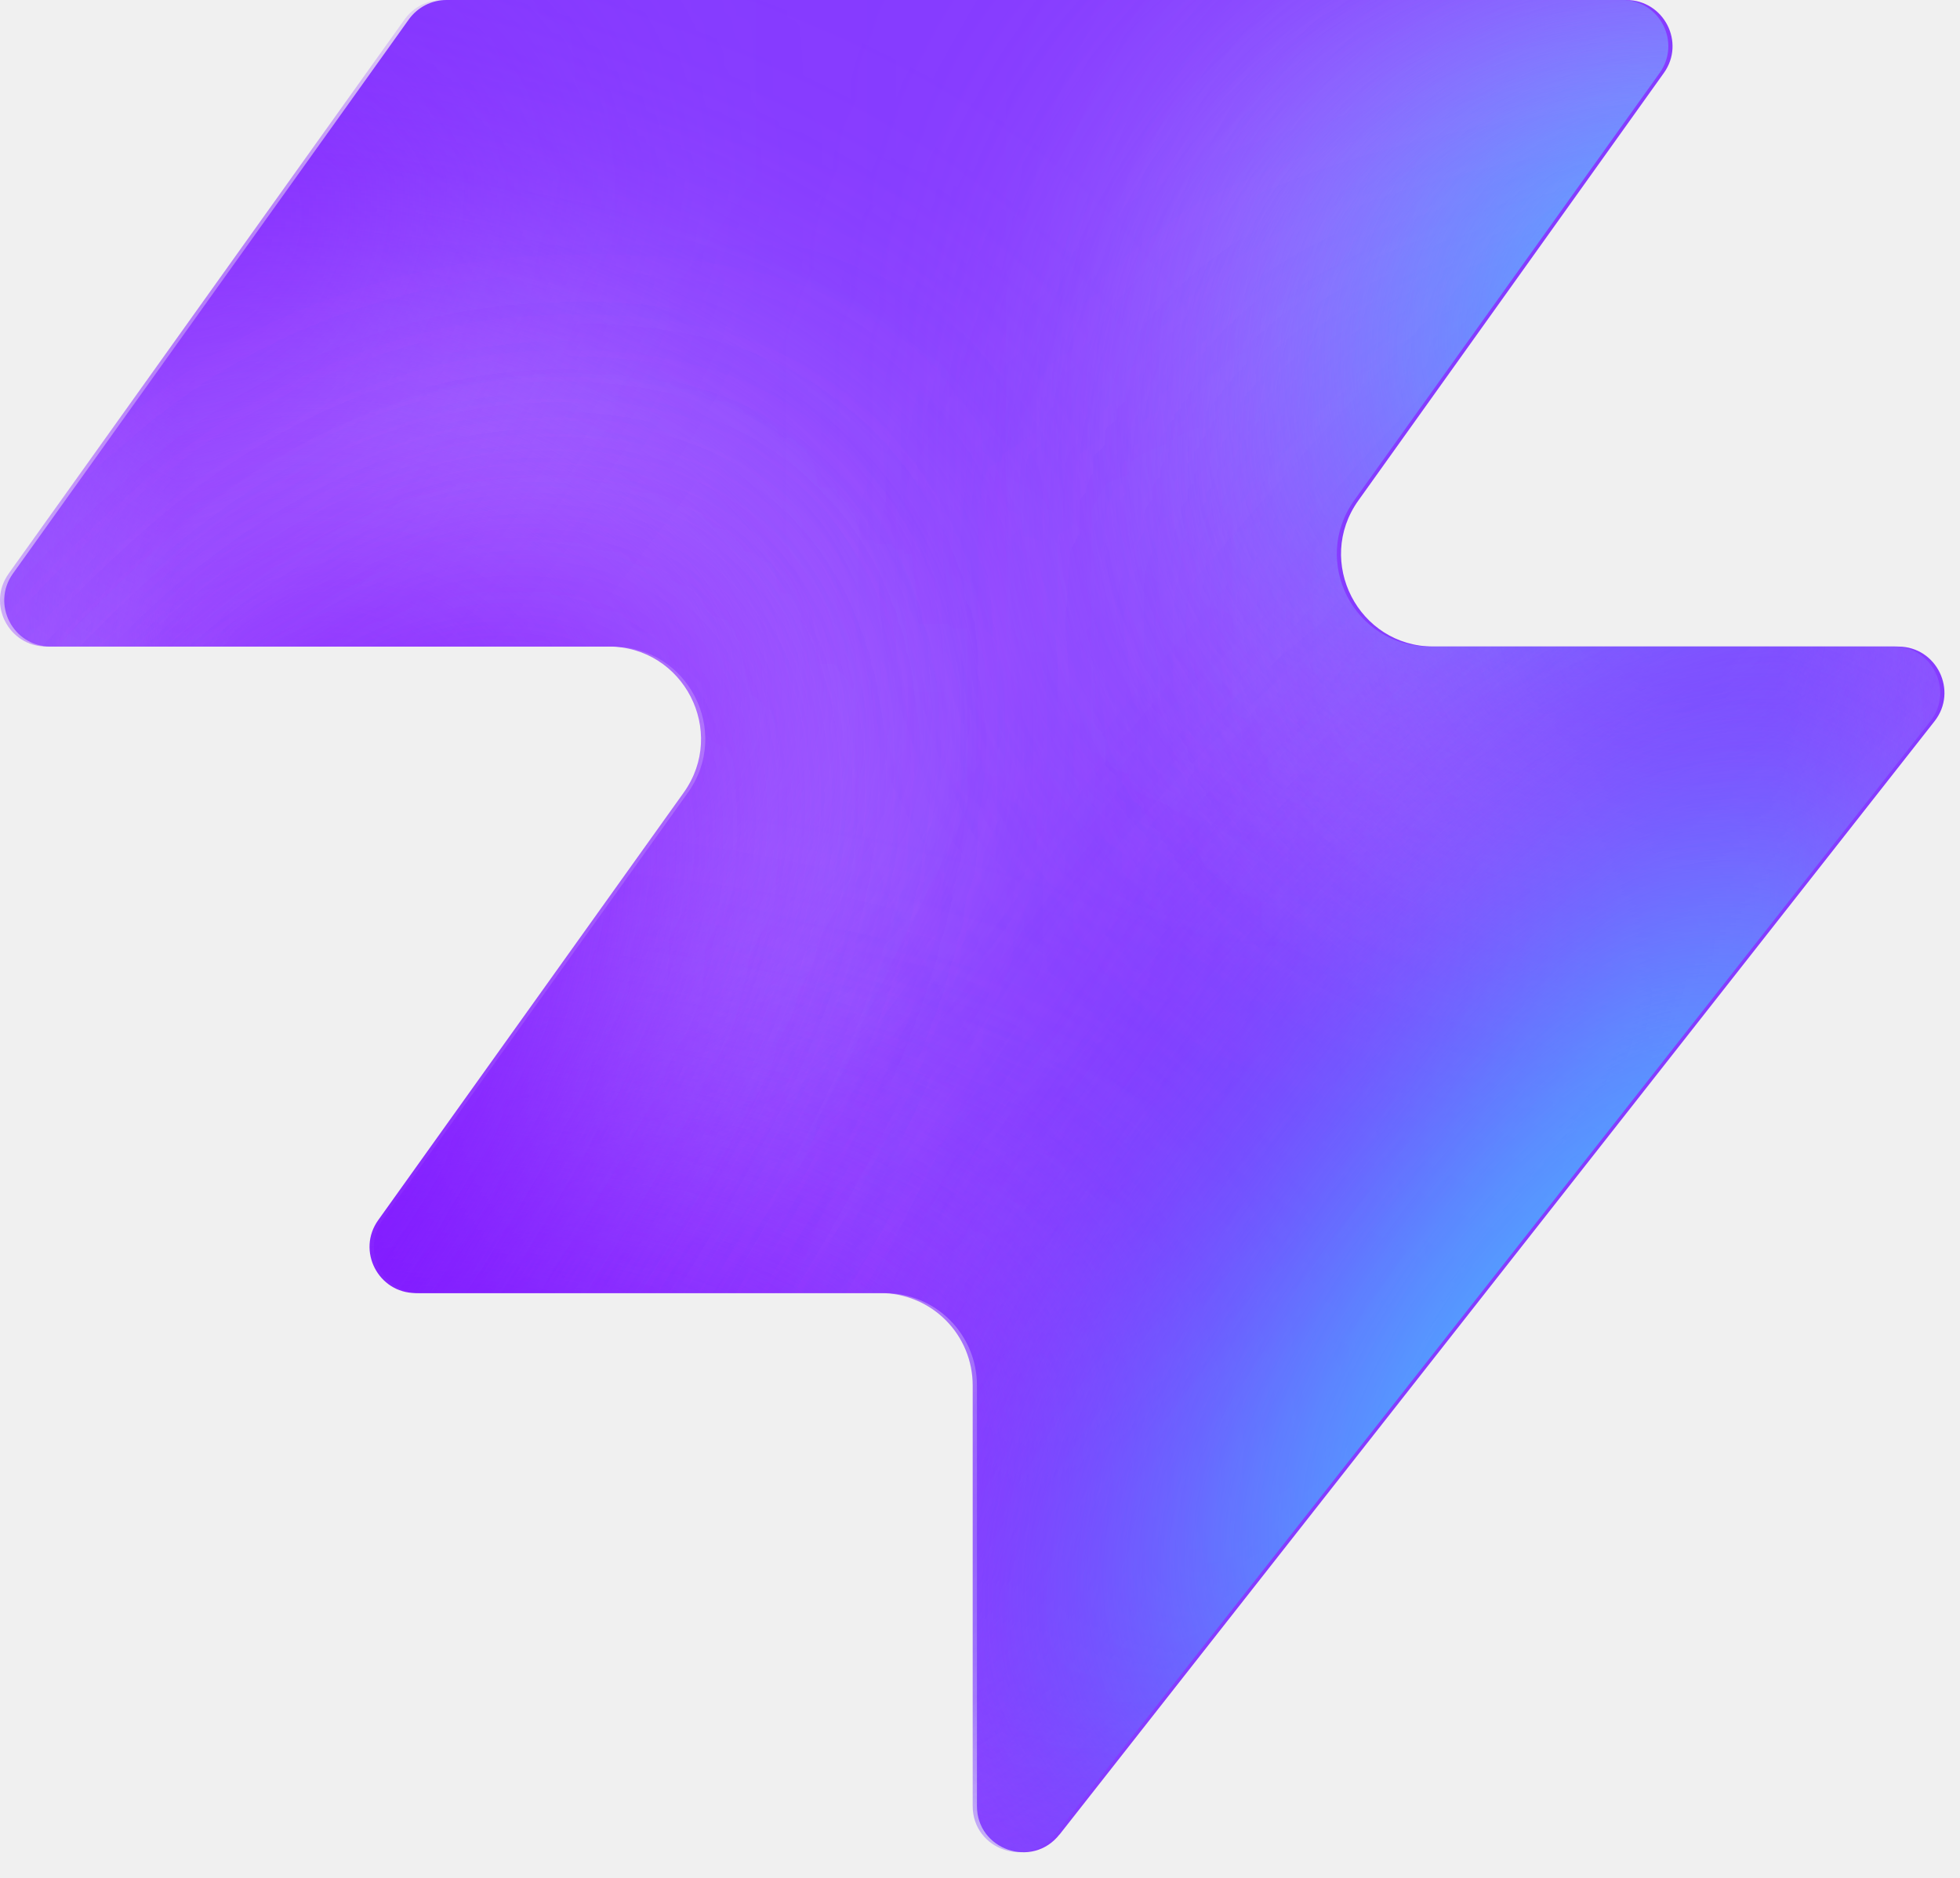
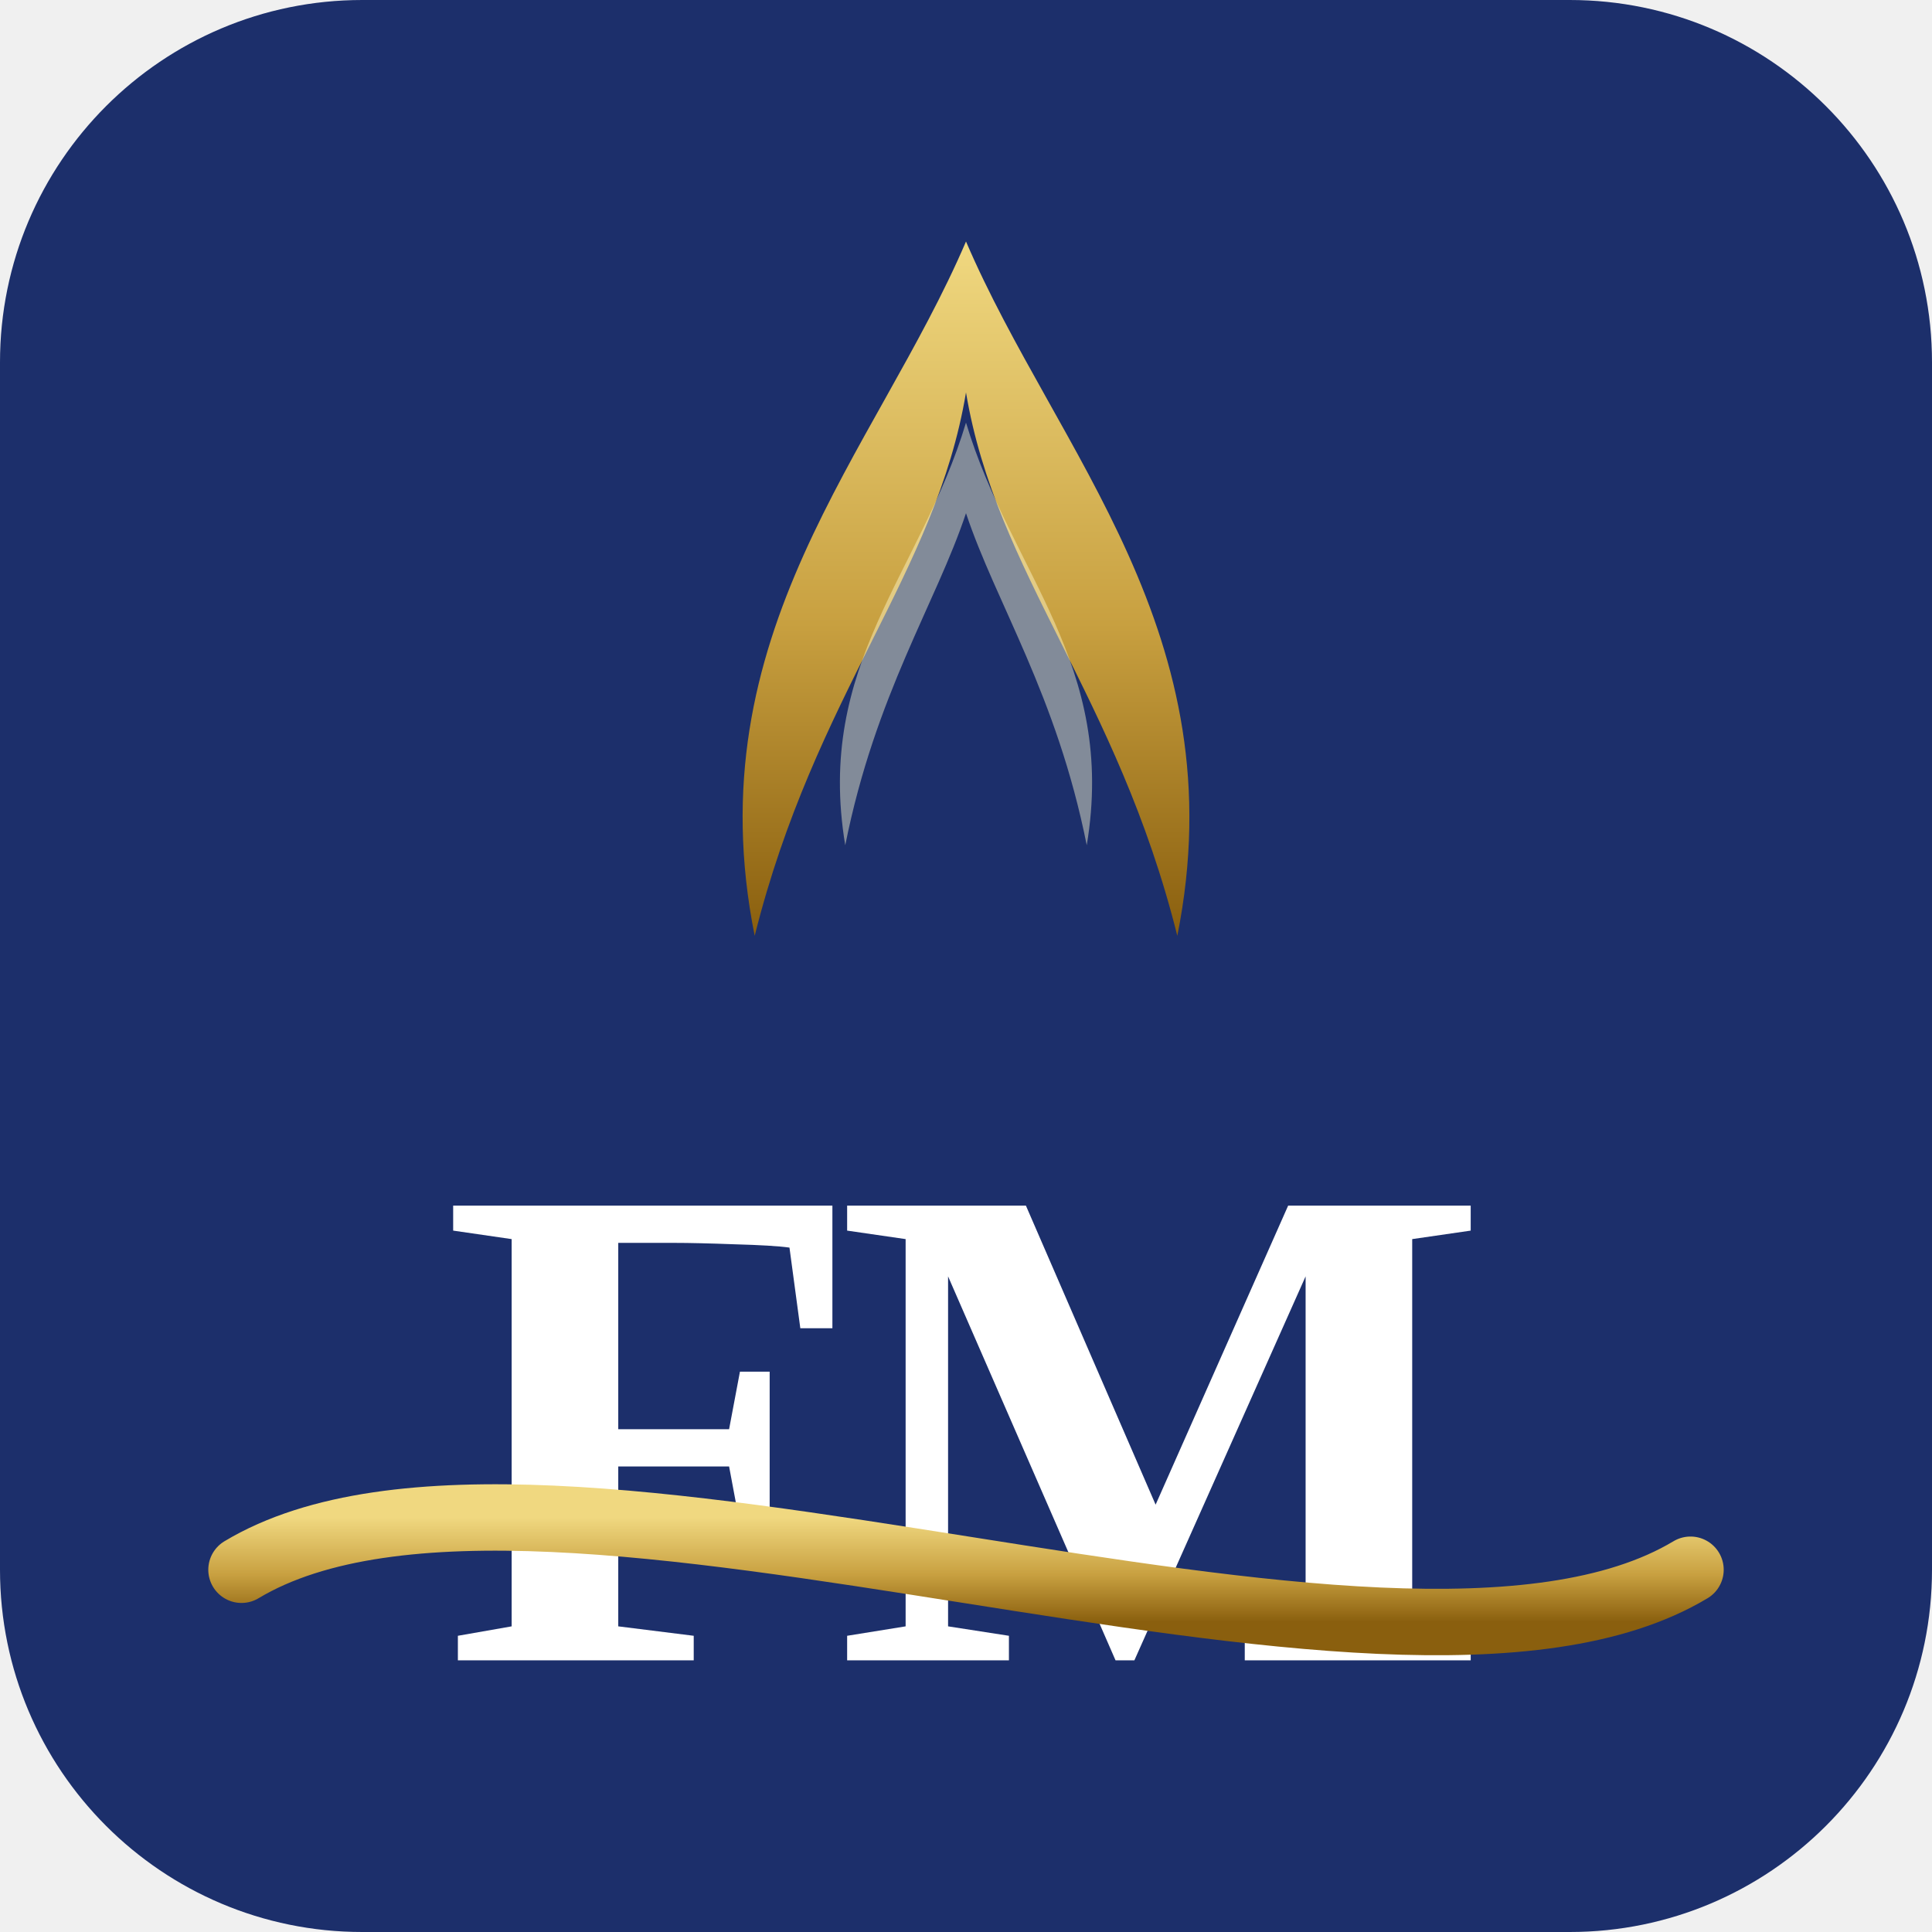
- <svg xmlns="http://www.w3.org/2000/svg" width="48" height="46" fill="none" viewBox="0 0 48 46">
-   <path fill="#863bff" d="M25.946 44.938c-.664.845-2.021.375-2.021-.698V33.937a2.26 2.26 0 0 0-2.262-2.262H10.287c-.92 0-1.456-1.04-.92-1.788l7.48-10.471c1.07-1.497 0-3.578-1.842-3.578H1.237c-.92 0-1.456-1.04-.92-1.788L10.013.474c.214-.297.556-.474.92-.474h28.894c.92 0 1.456 1.04.92 1.788l-7.48 10.471c-1.07 1.498 0 3.579 1.842 3.579h11.377c.943 0 1.473 1.088.89 1.83L25.947 44.94z" style="fill:#863bff;fill:color(display-p3 .525 .23 1);fill-opacity:1" />
-   <mask id="a" width="48" height="46" x="0" y="0" maskUnits="userSpaceOnUse" style="mask-type:alpha">
-     <path fill="#000" d="M25.842 44.938c-.664.844-2.021.375-2.021-.698V33.937a2.26 2.26 0 0 0-2.262-2.262H10.183c-.92 0-1.456-1.04-.92-1.788l7.48-10.471c1.07-1.498 0-3.579-1.842-3.579H1.133c-.92 0-1.456-1.04-.92-1.787L9.91.473c.214-.297.556-.474.92-.474h28.894c.92 0 1.456 1.04.92 1.788l-7.48 10.471c-1.07 1.498 0 3.578 1.842 3.578h11.377c.943 0 1.473 1.088.89 1.832L25.843 44.94z" style="fill:#000;fill-opacity:1" />
-   </mask>
-   <g mask="url(#a)">
-     <g filter="url(#b)">
-       <ellipse cx="5.508" cy="14.704" fill="#ede6ff" rx="5.508" ry="14.704" style="fill:#ede6ff;fill:color(display-p3 .927 .903 1);fill-opacity:1" transform="matrix(.00324 1 1 -.00324 -4.47 31.516)" />
-     </g>
-     <g filter="url(#c)">
-       <ellipse cx="10.399" cy="29.851" fill="#ede6ff" rx="10.399" ry="29.851" style="fill:#ede6ff;fill:color(display-p3 .927 .903 1);fill-opacity:1" transform="matrix(.00324 1 1 -.00324 -39.328 7.883)" />
-     </g>
-     <g filter="url(#d)">
-       <ellipse cx="5.508" cy="30.487" fill="#7e14ff" rx="5.508" ry="30.487" style="fill:#7e14ff;fill:color(display-p3 .492 .077 1);fill-opacity:1" transform="rotate(89.814 -25.913 -14.639)scale(1 -1)" />
-     </g>
-     <g filter="url(#e)">
-       <ellipse cx="5.508" cy="30.599" fill="#7e14ff" rx="5.508" ry="30.599" style="fill:#7e14ff;fill:color(display-p3 .492 .077 1);fill-opacity:1" transform="rotate(89.814 -32.644 -3.334)scale(1 -1)" />
-     </g>
-     <g filter="url(#f)">
-       <ellipse cx="5.508" cy="30.599" fill="#7e14ff" rx="5.508" ry="30.599" style="fill:#7e14ff;fill:color(display-p3 .492 .077 1);fill-opacity:1" transform="matrix(.00324 1 1 -.00324 -34.34 30.47)" />
-     </g>
-     <g filter="url(#g)">
-       <ellipse cx="14.072" cy="22.078" fill="#ede6ff" rx="14.072" ry="22.078" style="fill:#ede6ff;fill:color(display-p3 .927 .903 1);fill-opacity:1" transform="rotate(93.35 24.506 48.493)scale(-1 1)" />
-     </g>
-     <g filter="url(#h)">
-       <ellipse cx="3.47" cy="21.501" fill="#7e14ff" rx="3.47" ry="21.501" style="fill:#7e14ff;fill:color(display-p3 .492 .077 1);fill-opacity:1" transform="rotate(89.009 28.708 47.59)scale(-1 1)" />
-     </g>
-     <g filter="url(#i)">
-       <ellipse cx="3.47" cy="21.501" fill="#7e14ff" rx="3.47" ry="21.501" style="fill:#7e14ff;fill:color(display-p3 .492 .077 1);fill-opacity:1" transform="rotate(89.009 28.708 47.59)scale(-1 1)" />
-     </g>
-     <g filter="url(#j)">
-       <ellipse cx=".387" cy="8.972" fill="#7e14ff" rx="4.407" ry="29.108" style="fill:#7e14ff;fill:color(display-p3 .492 .077 1);fill-opacity:1" transform="rotate(39.51 .387 8.972)" />
-     </g>
-     <g filter="url(#k)">
-       <ellipse cx="47.523" cy="-6.092" fill="#7e14ff" rx="4.407" ry="29.108" style="fill:#7e14ff;fill:color(display-p3 .492 .077 1);fill-opacity:1" transform="rotate(37.892 47.523 -6.092)" />
-     </g>
-     <g filter="url(#l)">
-       <ellipse cx="41.412" cy="6.333" fill="#47bfff" rx="5.971" ry="9.665" style="fill:#47bfff;fill:color(display-p3 .28 .748 1);fill-opacity:1" transform="rotate(37.892 41.412 6.333)" />
-     </g>
-     <g filter="url(#m)">
-       <ellipse cx="-1.879" cy="38.332" fill="#7e14ff" rx="4.407" ry="29.108" style="fill:#7e14ff;fill:color(display-p3 .492 .077 1);fill-opacity:1" transform="rotate(37.892 -1.88 38.332)" />
-     </g>
-     <g filter="url(#n)">
-       <ellipse cx="-1.879" cy="38.332" fill="#7e14ff" rx="4.407" ry="29.108" style="fill:#7e14ff;fill:color(display-p3 .492 .077 1);fill-opacity:1" transform="rotate(37.892 -1.88 38.332)" />
-     </g>
-     <g filter="url(#o)">
-       <ellipse cx="35.651" cy="29.907" fill="#7e14ff" rx="4.407" ry="29.108" style="fill:#7e14ff;fill:color(display-p3 .492 .077 1);fill-opacity:1" transform="rotate(37.892 35.651 29.907)" />
-     </g>
-     <g filter="url(#p)">
-       <ellipse cx="38.418" cy="32.4" fill="#47bfff" rx="5.971" ry="15.297" style="fill:#47bfff;fill:color(display-p3 .28 .748 1);fill-opacity:1" transform="rotate(37.892 38.418 32.4)" />
-     </g>
-   </g>
+ <svg xmlns="http://www.w3.org/2000/svg" viewBox="0 0 64 64">
+   <rect width="64" height="64" rx="12" fill="#1c2f6b" />
  <defs>
-     <filter id="b" width="60.045" height="41.654" x="-19.77" y="16.149" color-interpolation-filters="sRGB" filterUnits="userSpaceOnUse">
-       <feFlood flood-opacity="0" result="BackgroundImageFix" />
-       <feBlend in="SourceGraphic" in2="BackgroundImageFix" result="shape" />
-       <feGaussianBlur result="effect1_foregroundBlur_2002_17158" stdDeviation="7.659" />
-     </filter>
-     <filter id="c" width="90.34" height="51.437" x="-54.613" y="-7.533" color-interpolation-filters="sRGB" filterUnits="userSpaceOnUse">
-       <feFlood flood-opacity="0" result="BackgroundImageFix" />
-       <feBlend in="SourceGraphic" in2="BackgroundImageFix" result="shape" />
-       <feGaussianBlur result="effect1_foregroundBlur_2002_17158" stdDeviation="7.659" />
-     </filter>
-     <filter id="d" width="79.355" height="29.4" x="-49.64" y="2.03" color-interpolation-filters="sRGB" filterUnits="userSpaceOnUse">
-       <feFlood flood-opacity="0" result="BackgroundImageFix" />
-       <feBlend in="SourceGraphic" in2="BackgroundImageFix" result="shape" />
-       <feGaussianBlur result="effect1_foregroundBlur_2002_17158" stdDeviation="4.596" />
-     </filter>
-     <filter id="e" width="79.579" height="29.4" x="-45.045" y="20.029" color-interpolation-filters="sRGB" filterUnits="userSpaceOnUse">
-       <feFlood flood-opacity="0" result="BackgroundImageFix" />
-       <feBlend in="SourceGraphic" in2="BackgroundImageFix" result="shape" />
-       <feGaussianBlur result="effect1_foregroundBlur_2002_17158" stdDeviation="4.596" />
-     </filter>
-     <filter id="f" width="79.579" height="29.4" x="-43.513" y="21.178" color-interpolation-filters="sRGB" filterUnits="userSpaceOnUse">
-       <feFlood flood-opacity="0" result="BackgroundImageFix" />
-       <feBlend in="SourceGraphic" in2="BackgroundImageFix" result="shape" />
-       <feGaussianBlur result="effect1_foregroundBlur_2002_17158" stdDeviation="4.596" />
-     </filter>
-     <filter id="g" width="74.749" height="58.852" x="15.756" y="-17.901" color-interpolation-filters="sRGB" filterUnits="userSpaceOnUse">
-       <feFlood flood-opacity="0" result="BackgroundImageFix" />
-       <feBlend in="SourceGraphic" in2="BackgroundImageFix" result="shape" />
-       <feGaussianBlur result="effect1_foregroundBlur_2002_17158" stdDeviation="7.659" />
-     </filter>
-     <filter id="h" width="61.377" height="25.362" x="23.548" y="2.284" color-interpolation-filters="sRGB" filterUnits="userSpaceOnUse">
-       <feFlood flood-opacity="0" result="BackgroundImageFix" />
-       <feBlend in="SourceGraphic" in2="BackgroundImageFix" result="shape" />
-       <feGaussianBlur result="effect1_foregroundBlur_2002_17158" stdDeviation="4.596" />
-     </filter>
-     <filter id="i" width="61.377" height="25.362" x="23.548" y="2.284" color-interpolation-filters="sRGB" filterUnits="userSpaceOnUse">
-       <feFlood flood-opacity="0" result="BackgroundImageFix" />
-       <feBlend in="SourceGraphic" in2="BackgroundImageFix" result="shape" />
-       <feGaussianBlur result="effect1_foregroundBlur_2002_17158" stdDeviation="4.596" />
-     </filter>
-     <filter id="j" width="56.045" height="63.649" x="-27.636" y="-22.853" color-interpolation-filters="sRGB" filterUnits="userSpaceOnUse">
-       <feFlood flood-opacity="0" result="BackgroundImageFix" />
-       <feBlend in="SourceGraphic" in2="BackgroundImageFix" result="shape" />
-       <feGaussianBlur result="effect1_foregroundBlur_2002_17158" stdDeviation="4.596" />
-     </filter>
-     <filter id="k" width="54.814" height="64.646" x="20.116" y="-38.415" color-interpolation-filters="sRGB" filterUnits="userSpaceOnUse">
-       <feFlood flood-opacity="0" result="BackgroundImageFix" />
-       <feBlend in="SourceGraphic" in2="BackgroundImageFix" result="shape" />
-       <feGaussianBlur result="effect1_foregroundBlur_2002_17158" stdDeviation="4.596" />
-     </filter>
-     <filter id="l" width="33.541" height="35.313" x="24.641" y="-11.323" color-interpolation-filters="sRGB" filterUnits="userSpaceOnUse">
-       <feFlood flood-opacity="0" result="BackgroundImageFix" />
-       <feBlend in="SourceGraphic" in2="BackgroundImageFix" result="shape" />
-       <feGaussianBlur result="effect1_foregroundBlur_2002_17158" stdDeviation="4.596" />
-     </filter>
-     <filter id="m" width="54.814" height="64.646" x="-29.286" y="6.009" color-interpolation-filters="sRGB" filterUnits="userSpaceOnUse">
-       <feFlood flood-opacity="0" result="BackgroundImageFix" />
-       <feBlend in="SourceGraphic" in2="BackgroundImageFix" result="shape" />
-       <feGaussianBlur result="effect1_foregroundBlur_2002_17158" stdDeviation="4.596" />
-     </filter>
-     <filter id="n" width="54.814" height="64.646" x="-29.286" y="6.009" color-interpolation-filters="sRGB" filterUnits="userSpaceOnUse">
-       <feFlood flood-opacity="0" result="BackgroundImageFix" />
-       <feBlend in="SourceGraphic" in2="BackgroundImageFix" result="shape" />
-       <feGaussianBlur result="effect1_foregroundBlur_2002_17158" stdDeviation="4.596" />
-     </filter>
-     <filter id="o" width="54.814" height="64.646" x="8.244" y="-2.416" color-interpolation-filters="sRGB" filterUnits="userSpaceOnUse">
-       <feFlood flood-opacity="0" result="BackgroundImageFix" />
-       <feBlend in="SourceGraphic" in2="BackgroundImageFix" result="shape" />
-       <feGaussianBlur result="effect1_foregroundBlur_2002_17158" stdDeviation="4.596" />
-     </filter>
-     <filter id="p" width="39.409" height="43.623" x="18.713" y="10.588" color-interpolation-filters="sRGB" filterUnits="userSpaceOnUse">
-       <feFlood flood-opacity="0" result="BackgroundImageFix" />
-       <feBlend in="SourceGraphic" in2="BackgroundImageFix" result="shape" />
-       <feGaussianBlur result="effect1_foregroundBlur_2002_17158" stdDeviation="4.596" />
-     </filter>
+     <linearGradient id="g" x1="0" y1="0" x2="0" y2="1">
+       <stop offset="0%" stop-color="#f0d880" />
+       <stop offset="55%" stop-color="#c8a040" />
+       <stop offset="100%" stop-color="#8a5f0e" />
+     </linearGradient>
  </defs>
+   <path d="M32 8 C29 15,23 21,25 31 C27 23,31 19,32 13 C33 19,37 23,39 31 C41 21,35 15,32 8Z" fill="url(#g)" />
+   <path d="M32 14 C30.5 19,27 22,28 28 C29 23,31 20,32 17 C33 20,35 23,36 28 C37 22,33.5 19,32 14Z" fill="rgba(255,252,210,0.45)" />
+   <text x="32" y="55" text-anchor="middle" font-family="Georgia,'Times New Roman',serif" font-size="23" font-weight="bold" fill="white" letter-spacing="-1">FM</text>
+   <path d="M8 52 C18 46,46 58,56 52" fill="none" stroke="url(#g)" stroke-width="2.2" stroke-linecap="round" />
</svg>
